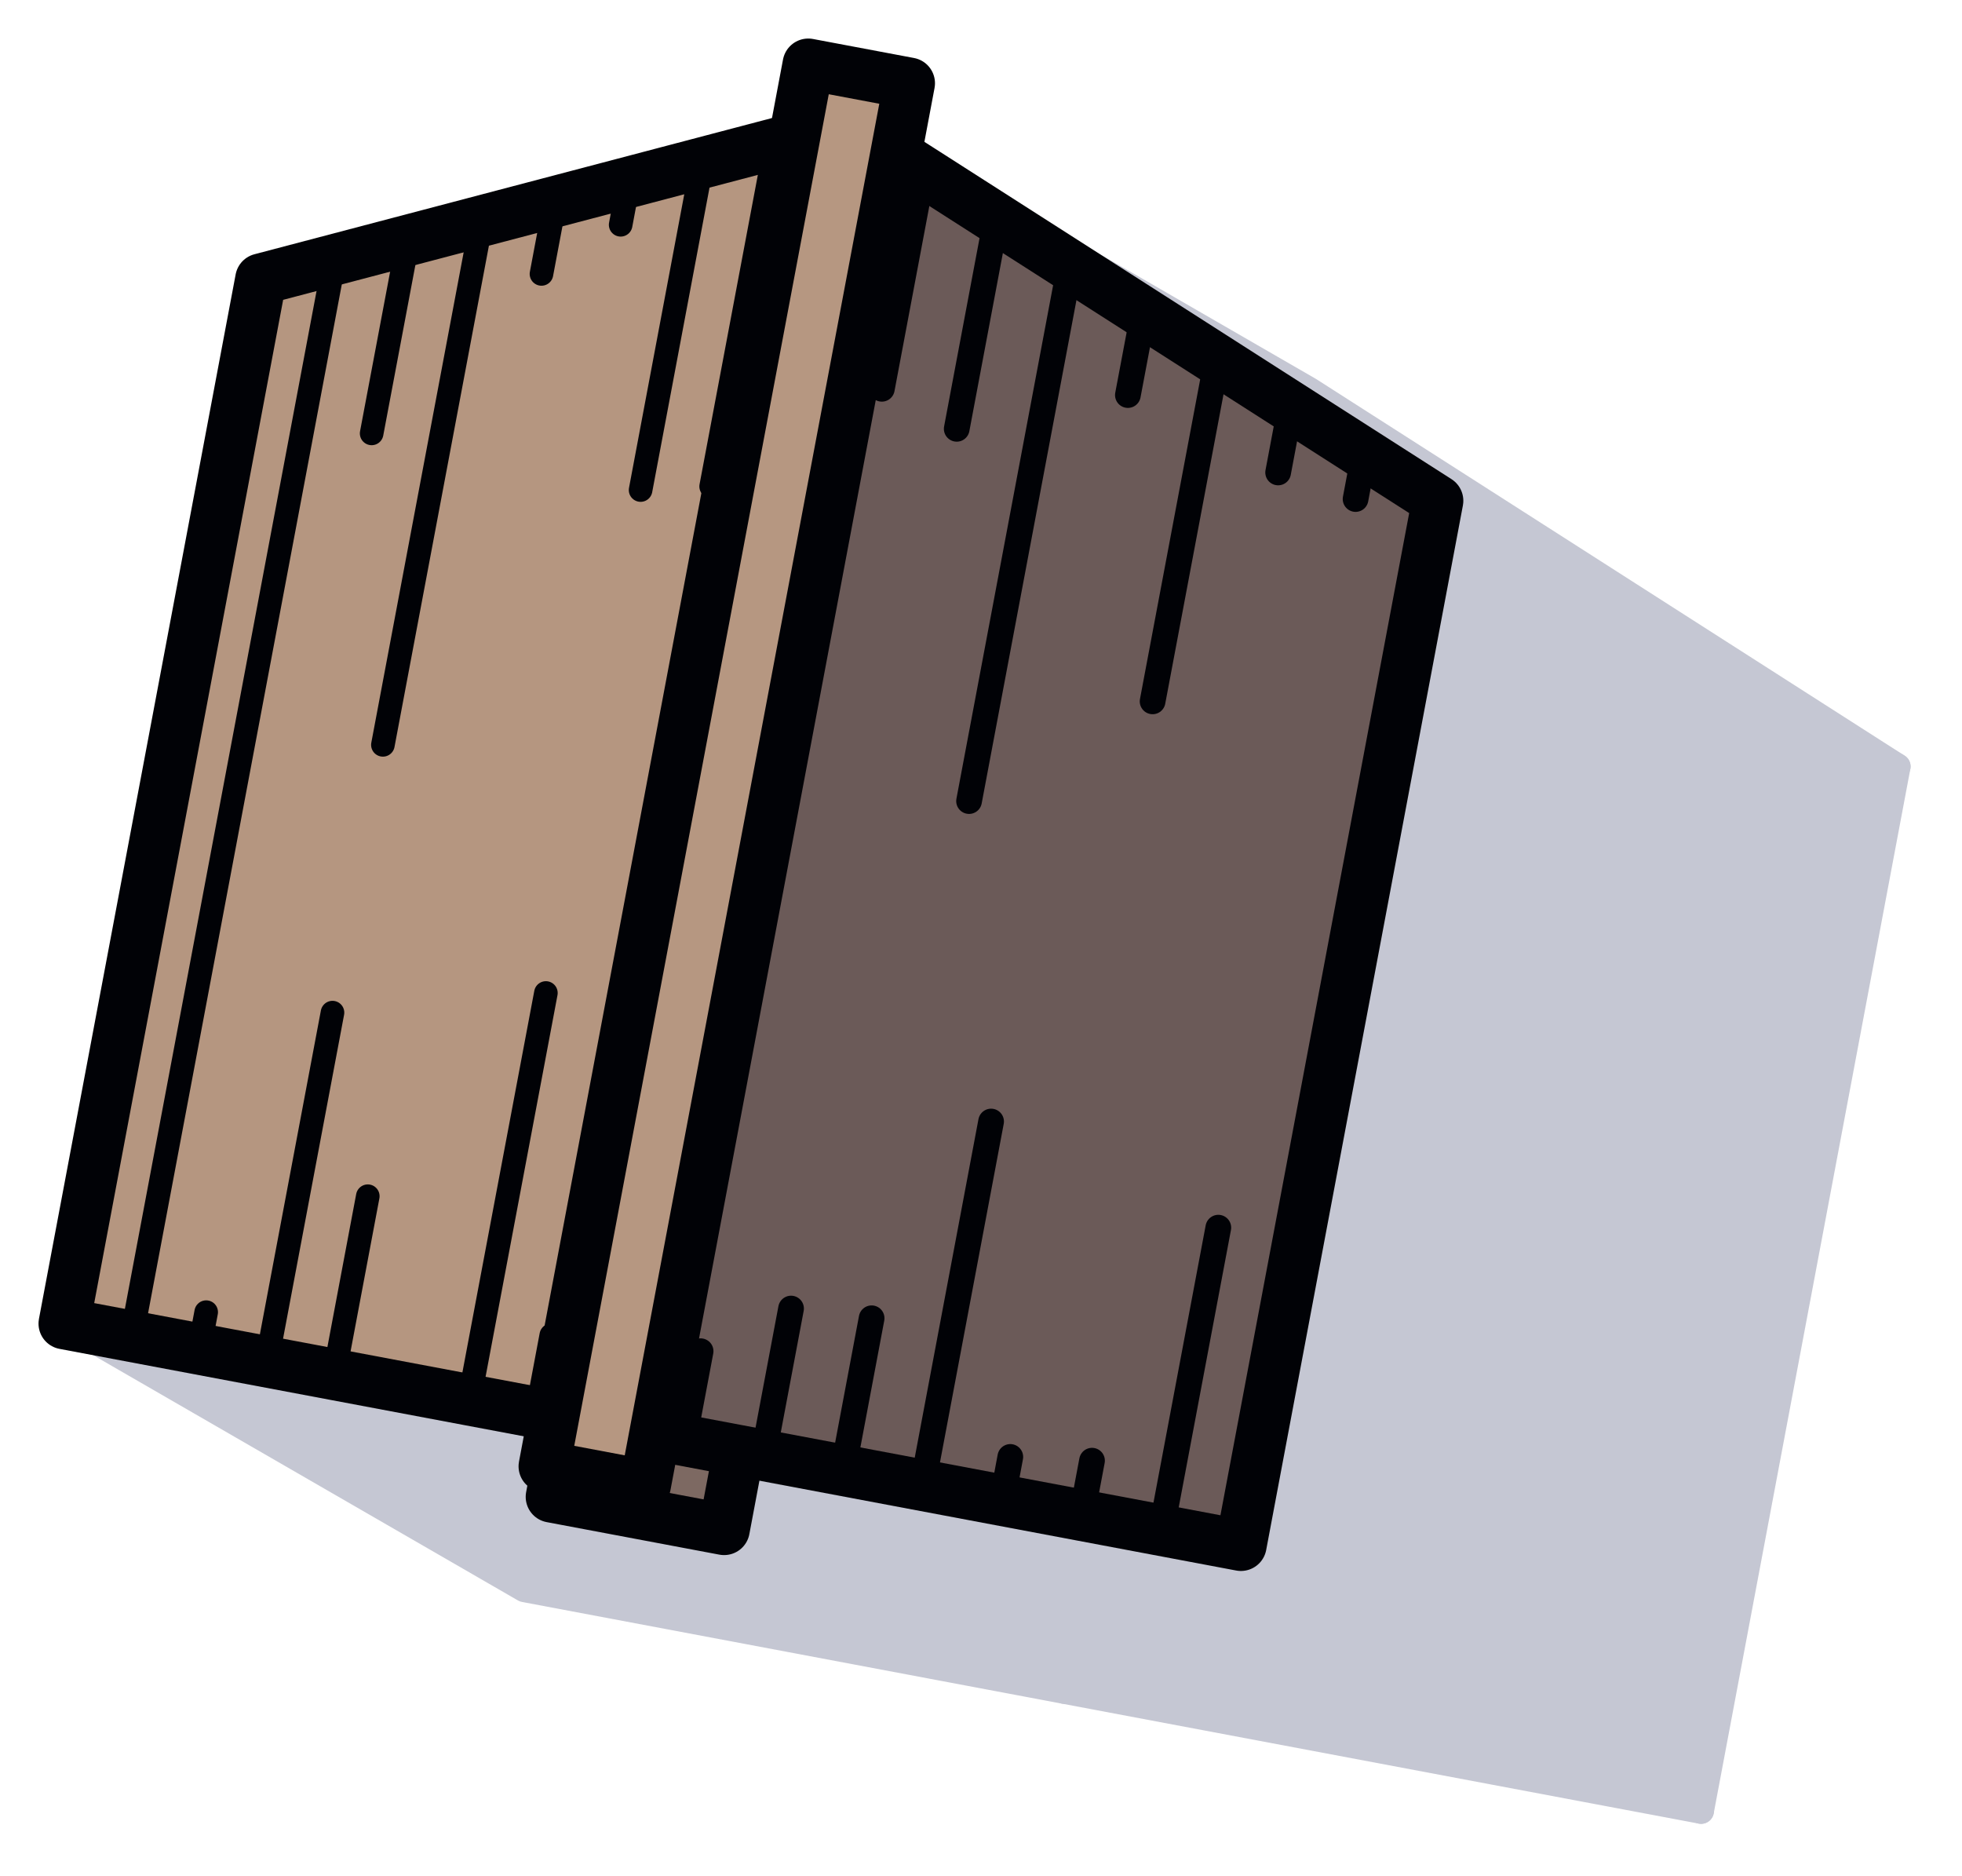
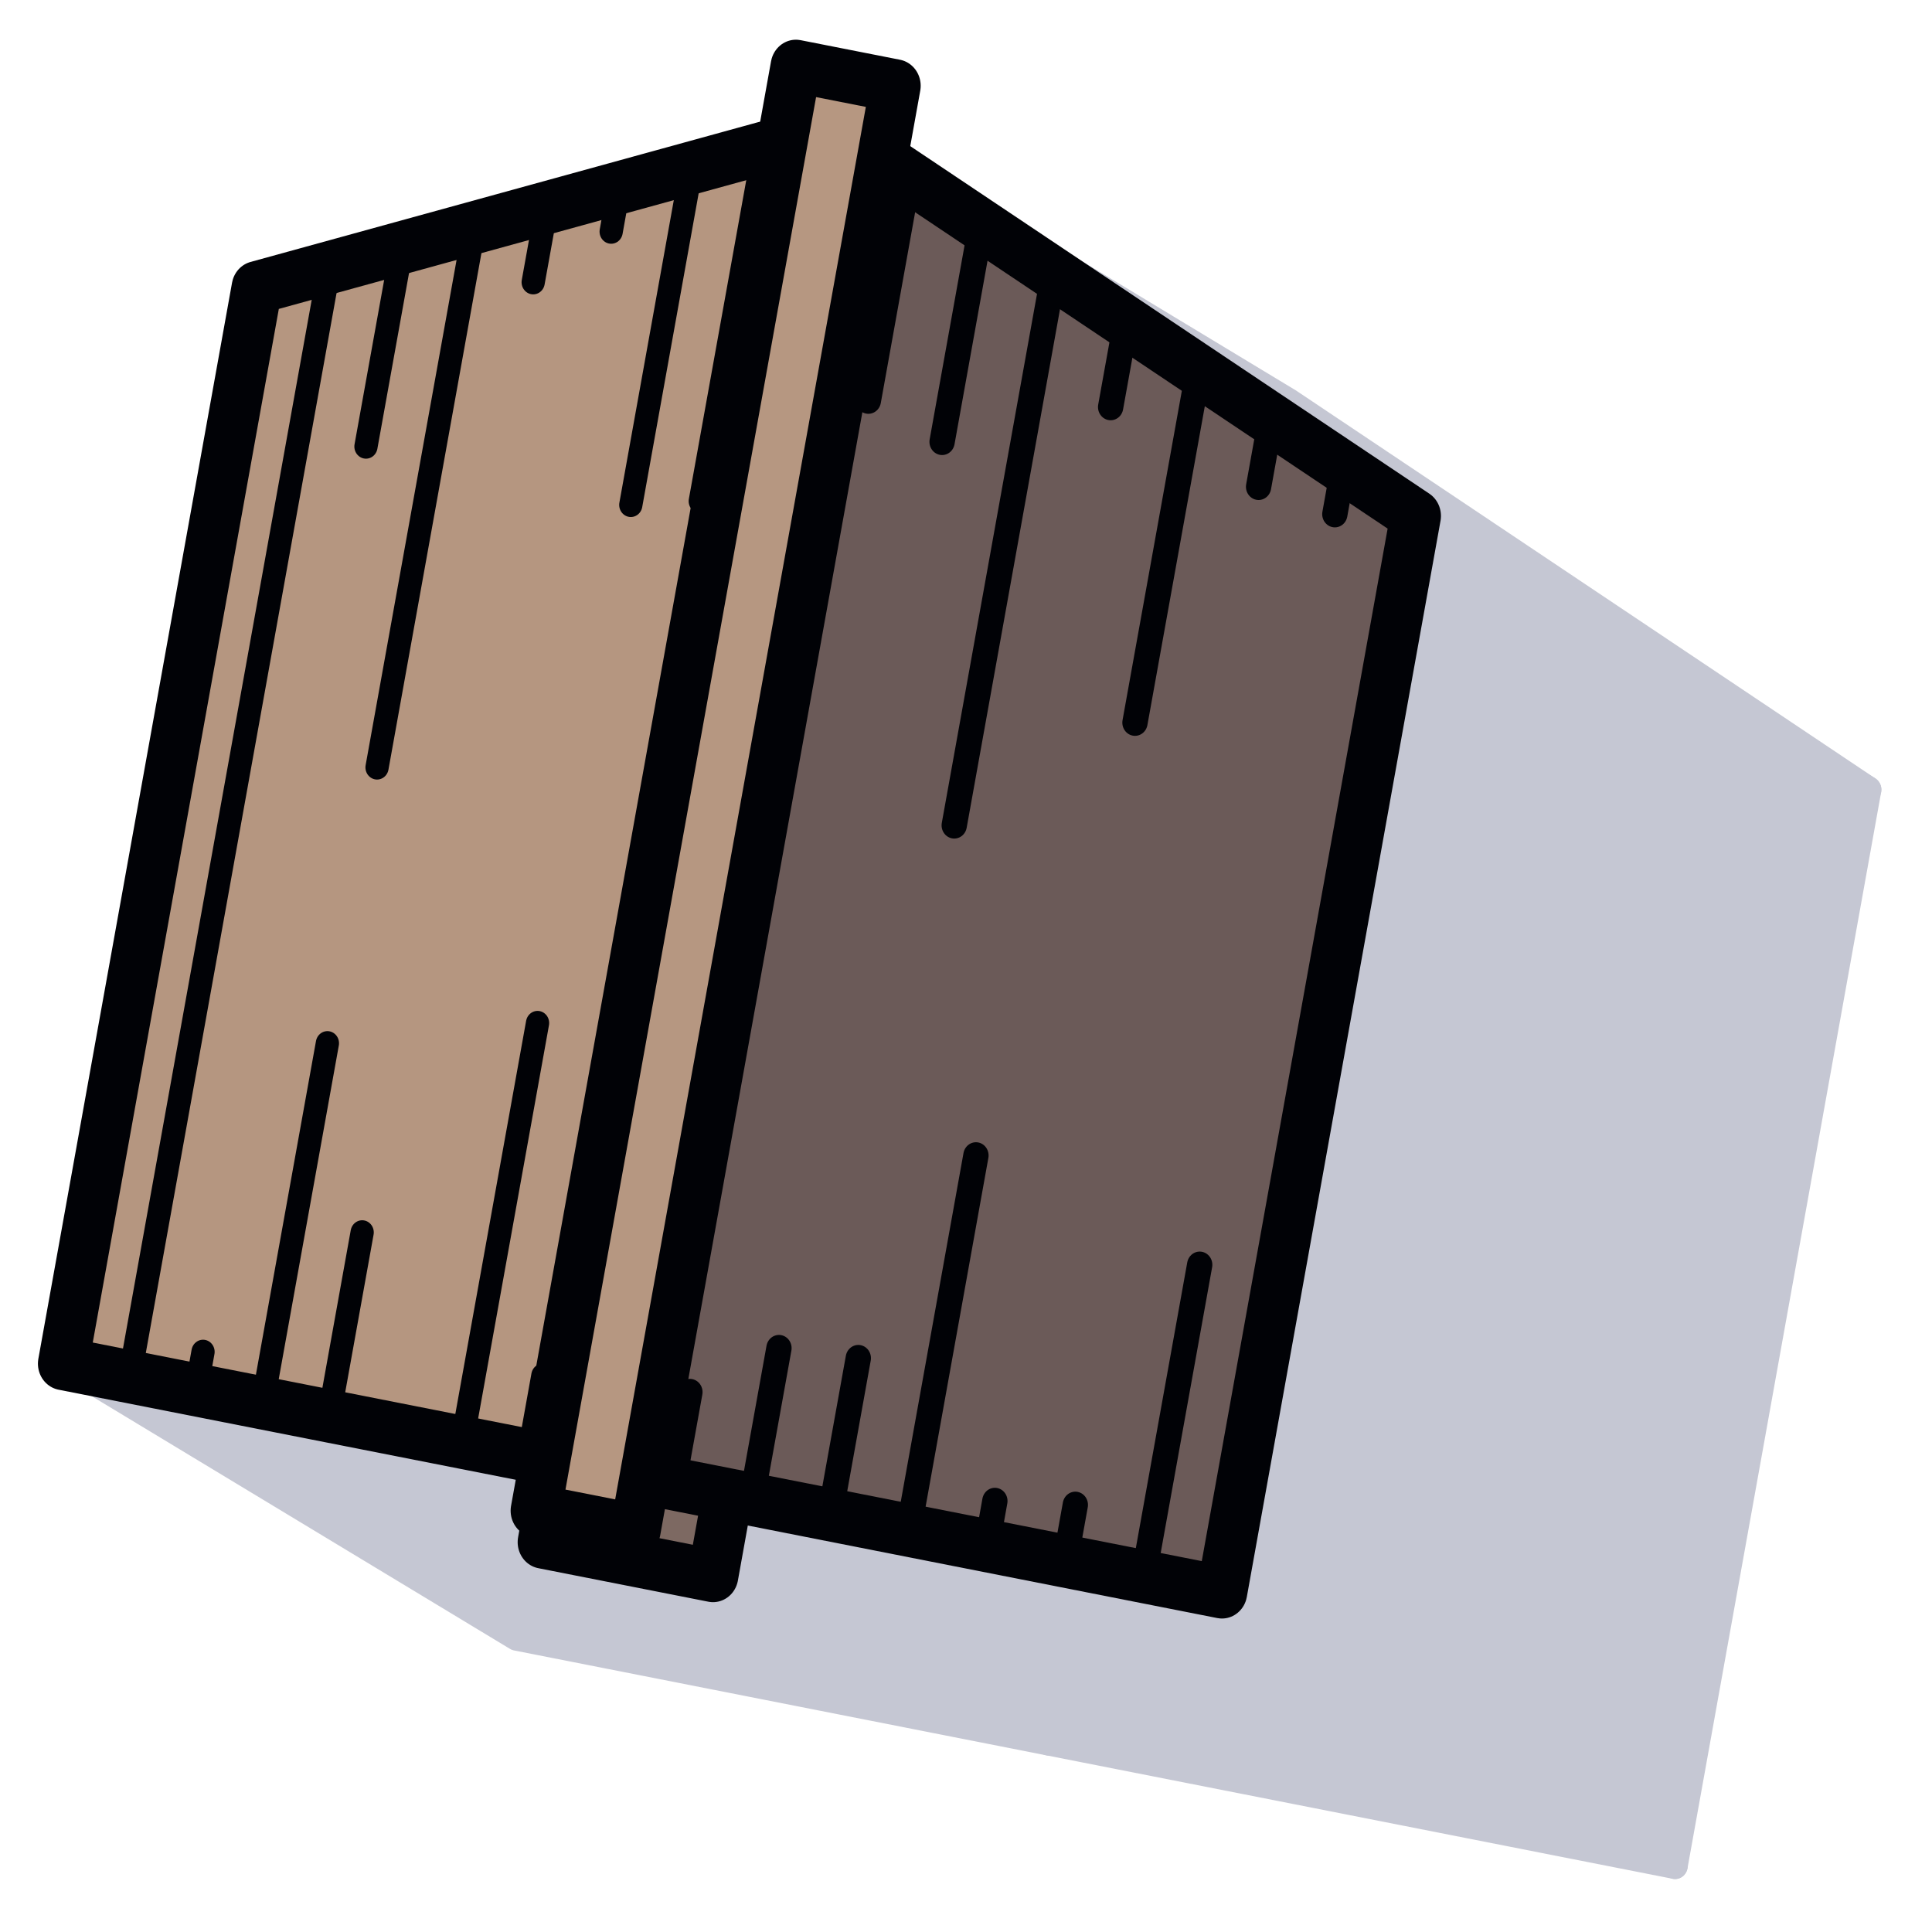
- <svg xmlns="http://www.w3.org/2000/svg" viewBox="352.526 204.044 38.185 36.49" width="38.185" height="36.49" stroke-linejoin="round" stroke-linecap="round" fill-rule="evenodd" fill="none">
+ <svg xmlns="http://www.w3.org/2000/svg" viewBox="352.526 204.044 38.185 36.49" width="692" height="692" stroke-linejoin="round" stroke-linecap="round" fill-rule="evenodd" fill="none" preserveAspectRatio="none">
  <g transform="translate(250.0195 250.0195) scale(1.000078)" opacity="0.55">
    <path d=" M 139.43,-31.058 L 130.476,-36.228 L 119.026,-43.554 L 127.981,-38.384 L 139.43,-31.058" fill="#9699AE" stroke="#9699AE" stroke-width="0.5" />
    <path d=" M 135.603,-10.735 L 126.648,-15.905 L 130.476,-36.228 L 139.43,-31.058 L 135.603,-10.735" fill="#9699AE" stroke="#9699AE" stroke-width="0.5" />
    <path d=" M 123.212,-13.069 L 114.258,-18.239 L 126.648,-15.905 L 135.603,-10.735 L 123.212,-13.069" fill="#9699AE" stroke="#9699AE" stroke-width="0.5" />
    <path d=" M 112.703,-15.048 L 103.748,-20.218 L 114.258,-18.239 L 123.212,-13.069 L 112.703,-15.048" fill="#9699AE" stroke="#9699AE" stroke-width="0.5" />
  </g>
  <g transform="translate(250.0195 250.0195) scale(1.000078)">
    <path d=" M 118.504,-26.375 L 115.143,-27.008 L 113.229,-16.847 L 116.59,-16.214 L 118.504,-26.375" fill="#7D6962" />
    <path d=" M 115.143,-27.008 L 113.229,-16.847 L 116.59,-16.214 L 118.504,-26.375" stroke="#010206" stroke-width="1" />
    <path d=" M 126.648,-15.905 L 114.258,-18.239 L 119.026,-43.554 L 130.476,-36.228 L 126.648,-15.905" fill="#6B5A58" />
    <path d=" M 103.748,-20.218 L 114.258,-18.239 L 119.026,-43.554 L 107.576,-40.541 L 103.748,-20.218" fill="#B59680" />
    <path d=" M 112.944,-18.486 L 113.227,-19.991 M 117.595,-43.178 L 116.338,-36.507" stroke="#010206" stroke-width="0.459" />
    <path d=" M 115.806,-17.947 L 116.133,-19.681 M 120.457,-42.638 L 119.66,-38.407" stroke="#010206" stroke-width="0.5" />
    <path d=" M 111.63,-18.734 L 113.122,-26.651 M 116.163,-42.801 L 114.965,-36.437" stroke="#010206" stroke-width="0.459" />
    <path d=" M 117.355,-17.656 L 117.893,-20.511 M 121.888,-41.723 L 121.117,-37.628" stroke="#010206" stroke-width="0.5" />
    <path d=" M 110.317,-18.981 L 110.324,-19.022 M 114.732,-42.424 L 114.577,-41.598" stroke="#010206" stroke-width="0.459" />
    <path d=" M 118.904,-17.364 L 119.461,-20.322 M 123.32,-40.807 L 121.357,-30.385" stroke="#010206" stroke-width="0.5" />
    <path d=" M 109.003,-19.229 L 109.656,-22.697 M 113.301,-42.048 L 113.036,-40.642" stroke="#010206" stroke-width="0.459" />
    <path d=" M 120.453,-17.072 L 121.786,-24.15 M 124.751,-39.891 L 124.448,-38.285" stroke="#010206" stroke-width="0.5" />
    <path d=" M 107.689,-19.476 L 108.969,-26.269 M 111.87,-41.671 L 109.95,-31.479" stroke="#010206" stroke-width="0.459" />
    <path d=" M 122.002,-16.78 L 122.16,-17.624 M 126.182,-38.975 L 124.929,-32.325" stroke="#010206" stroke-width="0.5" />
    <path d=" M 106.376,-19.724 L 106.511,-20.441 M 110.439,-41.294 L 109.731,-37.539" stroke="#010206" stroke-width="0.459" />
    <path d=" M 123.55,-16.489 L 123.75,-17.551 M 127.613,-38.059 L 127.372,-36.779" stroke="#010206" stroke-width="0.5" />
    <path d=" M 105.062,-19.971 L 107.354,-32.14 M 109.007,-40.918 L 106.745,-28.906" stroke="#010206" stroke-width="0.459" />
    <path d=" M 125.099,-16.197 L 126.208,-22.085 M 129.045,-37.144 L 128.879,-36.262" stroke="#010206" stroke-width="0.5" />
    <path d=" M 119.026,-43.554 L 130.476,-36.228 L 126.648,-15.905 L 114.258,-18.239 L 103.748,-20.218 L 107.576,-40.541 L 119.026,-43.554" stroke="#010206" stroke-width="1" />
    <path d=" M 115.055,-17.071 L 113.09,-17.441 L 118.228,-44.722 L 120.194,-44.352 L 115.055,-17.071" fill="#B69781" stroke="#010206" stroke-width="1" />
  </g>
</svg>
